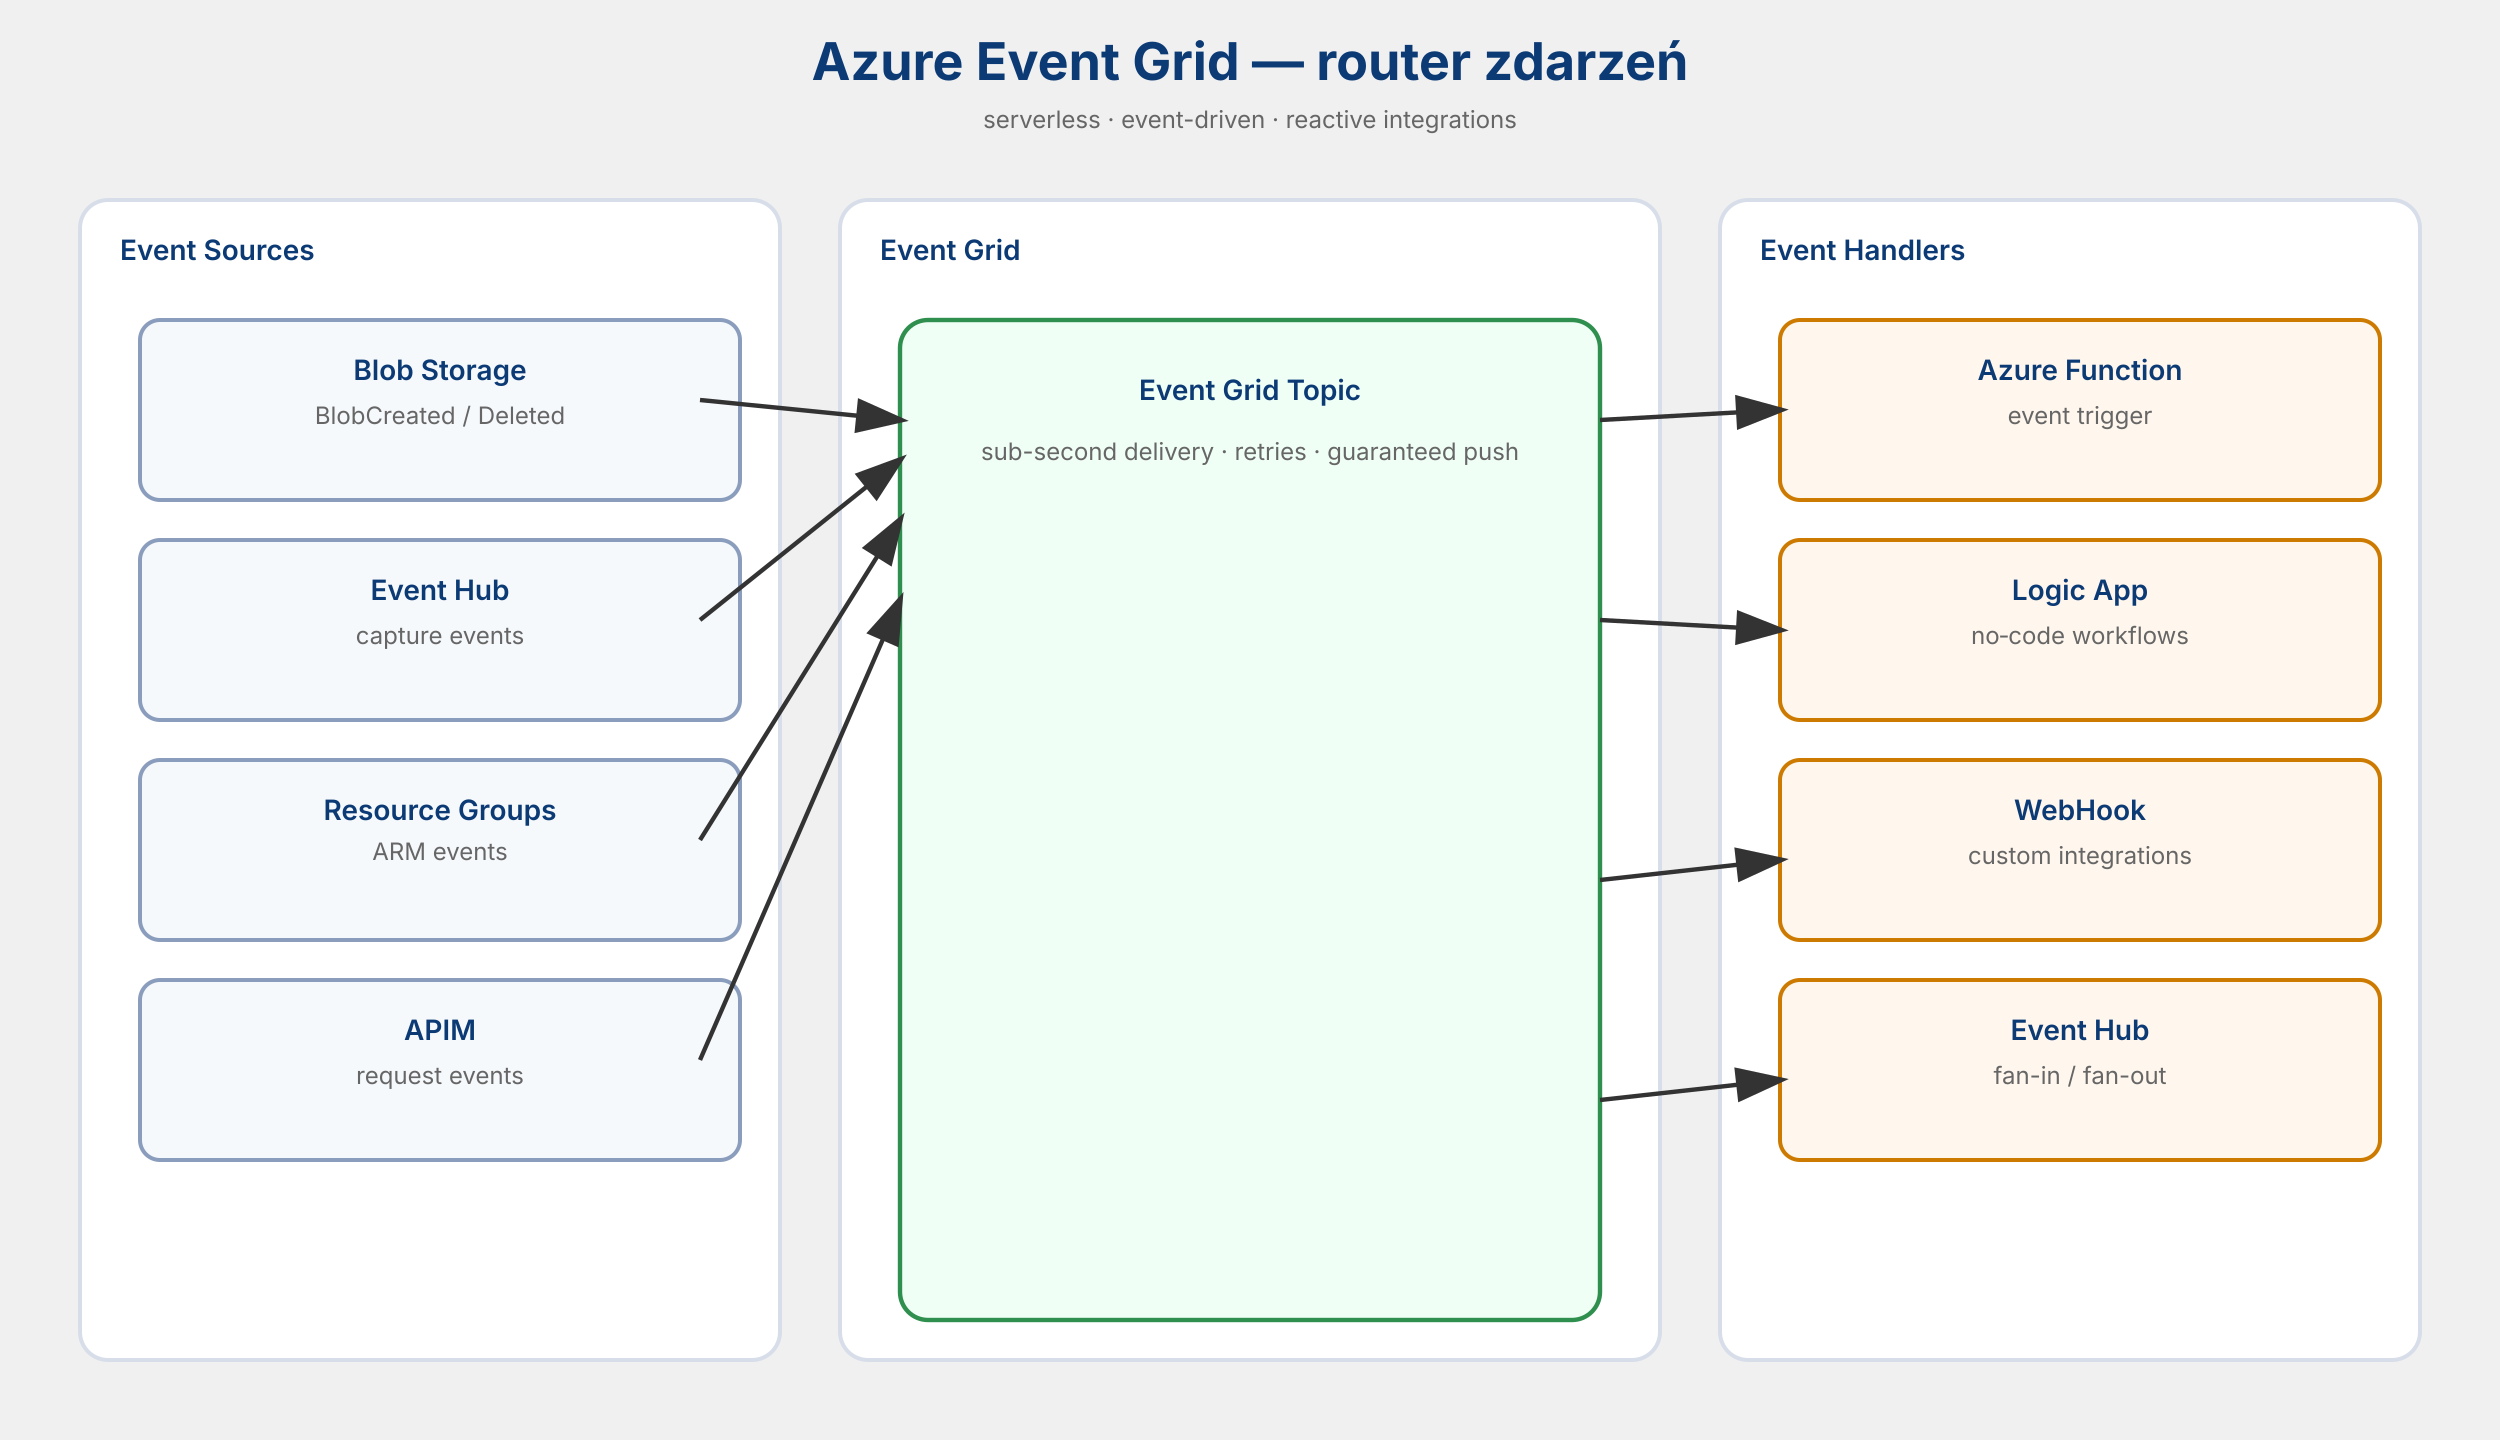
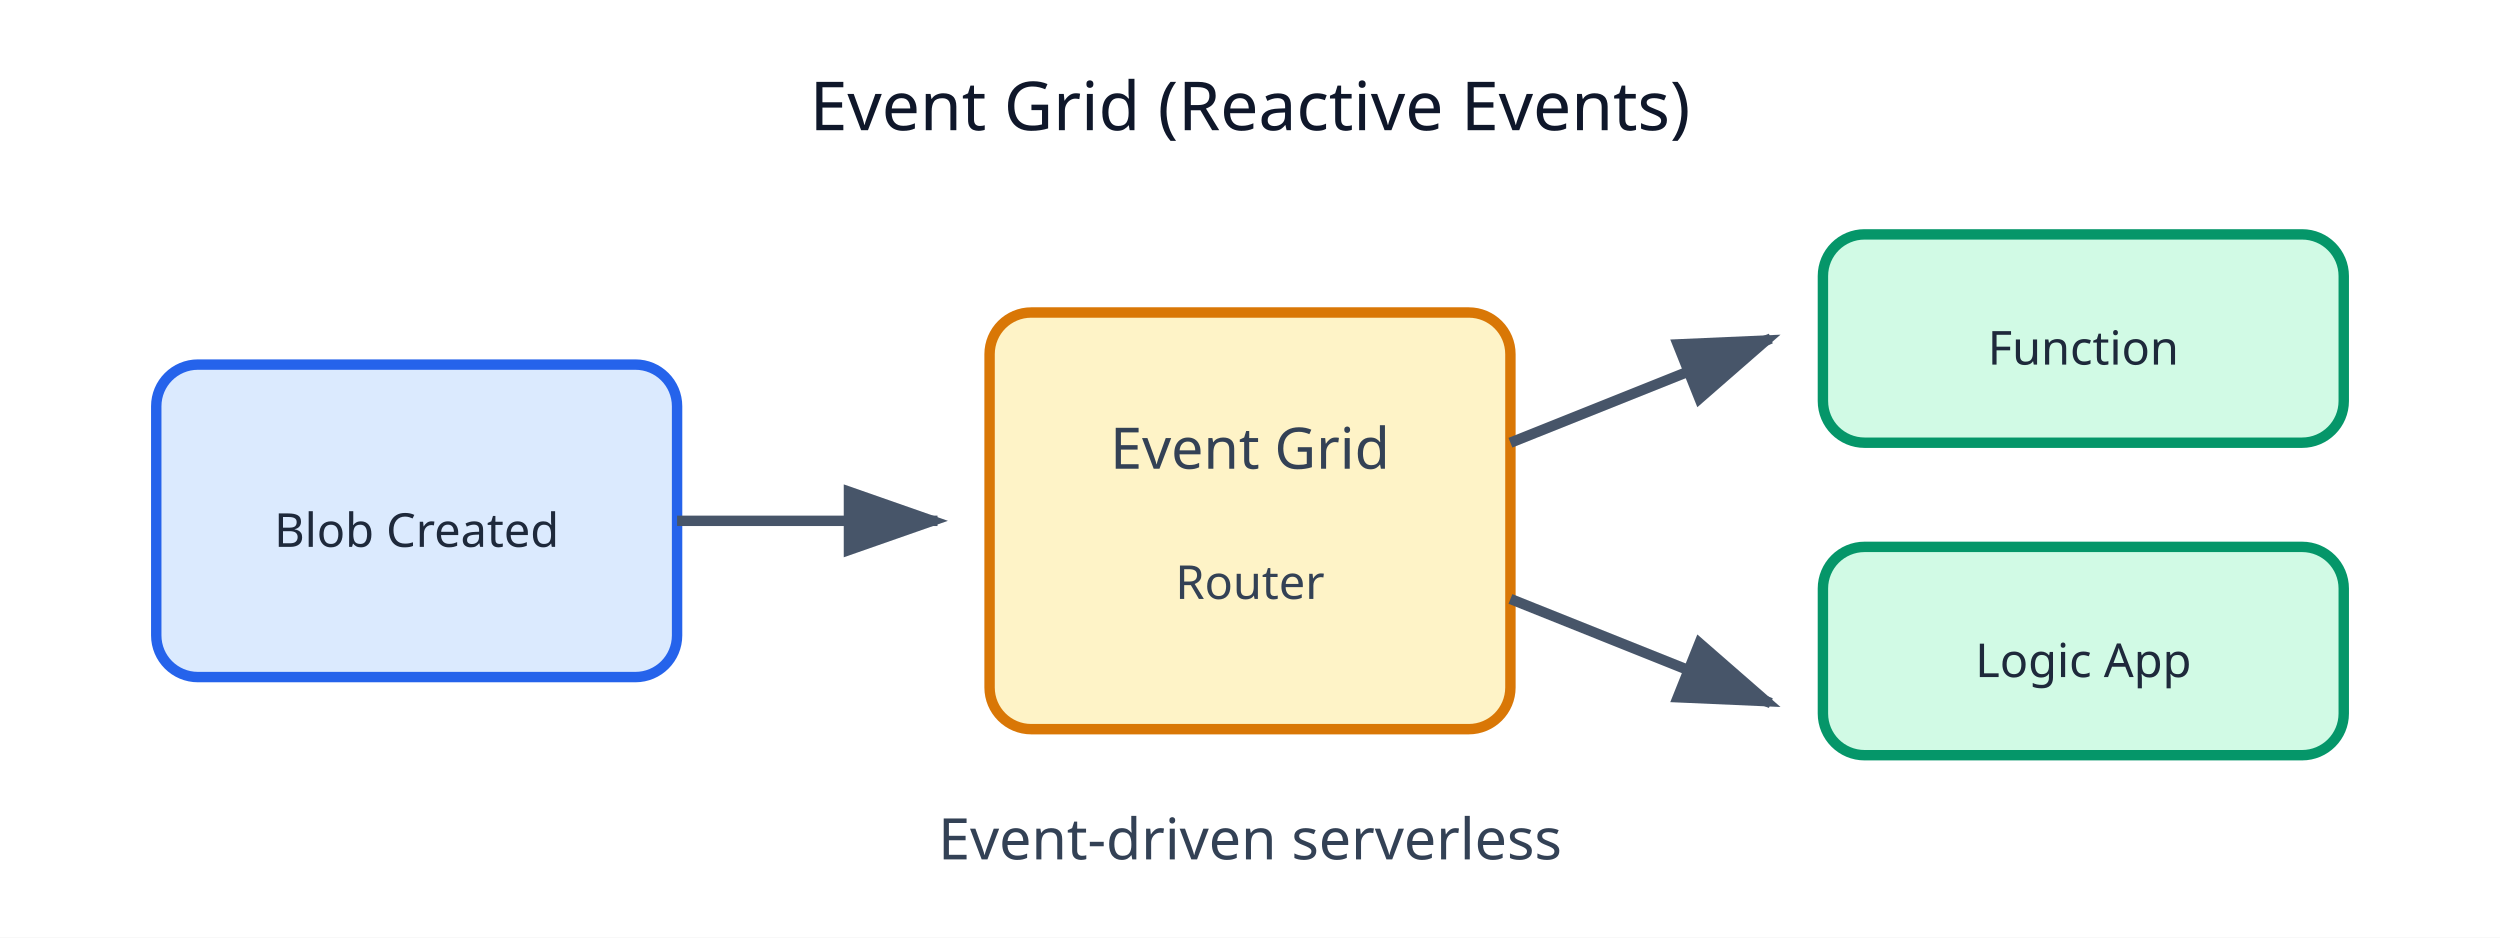
- <svg xmlns="http://www.w3.org/2000/svg" width="1250" height="720" viewBox="0 0 1250 720">
+ <svg xmlns="http://www.w3.org/2000/svg" viewBox="0 0 480 180" width="480" height="180">
  <defs>
-     <style>
-       .title { font: 700 26px Inter, Segoe UI, Arial, sans-serif; fill:#0b3a75; }
-       .subtitle { font: 600 14px Inter, Segoe UI, Arial, sans-serif; fill:#0b3a75; }
-       .text { font: 13px Inter, Segoe UI, Arial, sans-serif; fill:#333; }
-       .muted { font: 12px Inter, Segoe UI, Arial, sans-serif; fill:#666; }
-       .lane { fill:#ffffff; stroke:#d7dee9; stroke-width:2; rx:14; }
-       .source { fill:#f6f9fc; stroke:#8a9dbd; stroke-width:2; rx:10; }
-       .grid { fill:#f0fff6; stroke:#2f8f4e; stroke-width:2.2; rx:14; }
-       .handler { fill:#fff7ee; stroke:#cc7a00; stroke-width:2; rx:10; }
-       .arrow { stroke:#333; stroke-width:2.2; marker-end:url(#arrowhead); }
-     </style>
-     <marker id="arrowhead" markerWidth="12" markerHeight="8" refX="10" refY="4" orient="auto">
-       <polygon points="0 0, 12 4, 0 8" fill="#333" />
+     <marker id="arrow" markerWidth="10" markerHeight="7" refX="9" refY="3.5" orient="auto">
+       <polygon points="0 0, 10 3.5, 0 7" fill="#475569" />
+     </marker>
+     <marker id="arrowBlue" markerWidth="10" markerHeight="7" refX="9" refY="3.5" orient="auto">
+       <polygon points="0 0, 10 3.5, 0 7" fill="#2563EB" />
    </marker>
  </defs>
-   <text x="625" y="40" text-anchor="middle" class="title">Azure Event Grid — router zdarzeń</text>
-   <text x="625" y="64" text-anchor="middle" class="muted">serverless · event-driven · reactive integrations</text>
-   <rect x="40" y="100" width="350" height="580" class="lane" />
-   <text x="60" y="130" class="subtitle">Event Sources</text>
-   <rect x="70" y="160" width="300" height="90" class="source" />
-   <text x="220" y="190" text-anchor="middle" class="subtitle">Blob Storage</text>
-   <text x="220" y="212" text-anchor="middle" class="muted">BlobCreated / Deleted</text>
-   <rect x="70" y="270" width="300" height="90" class="source" />
-   <text x="220" y="300" text-anchor="middle" class="subtitle">Event Hub</text>
-   <text x="220" y="322" text-anchor="middle" class="muted">capture events</text>
-   <rect x="70" y="380" width="300" height="90" class="source" />
-   <text x="220" y="410" text-anchor="middle" class="subtitle">Resource Groups</text>
-   <text x="220" y="430" text-anchor="middle" class="muted">ARM events</text>
-   <rect x="70" y="490" width="300" height="90" class="source" />
-   <text x="220" y="520" text-anchor="middle" class="subtitle">APIM</text>
-   <text x="220" y="542" text-anchor="middle" class="muted">request events</text>
-   <rect x="420" y="100" width="410" height="580" class="lane" />
-   <text x="440" y="130" class="subtitle">Event Grid</text>
-   <rect x="450" y="160" width="350" height="500" class="grid" />
-   <text x="625" y="200" class="subtitle" text-anchor="middle">Event Grid Topic</text>
-   <text x="625" y="230" class="muted" text-anchor="middle">sub-second delivery · retries · guaranteed push</text>
-   <rect x="860" y="100" width="350" height="580" class="lane" />
-   <text x="880" y="130" class="subtitle">Event Handlers</text>
-   <rect x="890" y="160" width="300" height="90" class="handler" />
-   <text x="1040" y="190" text-anchor="middle" class="subtitle">Azure Function</text>
-   <text x="1040" y="212" text-anchor="middle" class="muted">event trigger</text>
-   <rect x="890" y="270" width="300" height="90" class="handler" />
-   <text x="1040" y="300" text-anchor="middle" class="subtitle">Logic App</text>
-   <text x="1040" y="322" text-anchor="middle" class="muted">no‑code workflows</text>
-   <rect x="890" y="380" width="300" height="90" class="handler" />
-   <text x="1040" y="410" text-anchor="middle" class="subtitle">WebHook</text>
-   <text x="1040" y="432" text-anchor="middle" class="muted">custom integrations</text>
-   <rect x="890" y="490" width="300" height="90" class="handler" />
-   <text x="1040" y="520" text-anchor="middle" class="subtitle">Event Hub</text>
-   <text x="1040" y="542" text-anchor="middle" class="muted">fan-in / fan-out</text>
-   <line x1="350" y1="200" x2="450" y2="210" class="arrow" />
-   <line x1="350" y1="310" x2="450" y2="230" class="arrow" />
-   <line x1="350" y1="420" x2="450" y2="260" class="arrow" />
-   <line x1="350" y1="530" x2="450" y2="300" class="arrow" />
-   <line x1="800" y1="210" x2="890" y2="205" class="arrow" />
-   <line x1="800" y1="310" x2="890" y2="315" class="arrow" />
-   <line x1="800" y1="440" x2="890" y2="430" class="arrow" />
-   <line x1="800" y1="550" x2="890" y2="540" class="arrow" />
+   <rect width="480" height="180" fill="#FFFFFF" />
+   <text x="240" y="25" text-anchor="middle" font-family="Segoe UI" font-size="13" fill="#0F172A">Event Grid (Reactive Events)</text>
+   <rect x="30" y="70" width="100" height="60" rx="8" fill="#DBEAFE" stroke="#2563EB" stroke-width="2" />
+   <text x="80" y="105" text-anchor="middle" font-family="Segoe UI" font-size="9" fill="#1E293B">Blob Created</text>
+   <line x1="130" y1="100" x2="180" y2="100" stroke="#475569" stroke-width="2" marker-end="url(#arrow)" />
+   <rect x="190" y="60" width="100" height="80" rx="8" fill="#FEF3C7" stroke="#D97706" stroke-width="2" />
+   <text x="240" y="105" text-anchor="middle" font-family="Segoe UI" font-size="11" fill="#1E293B" />
+   <text x="240" y="90" text-anchor="middle" font-family="Segoe UI" font-size="11" fill="#334155">Event Grid</text>
+   <text x="240" y="115" text-anchor="middle" font-family="Segoe UI" font-size="9" fill="#334155">Router</text>
+   <line x1="290" y1="85" x2="340" y2="65" stroke="#475569" stroke-width="2" marker-end="url(#arrow)" />
+   <line x1="290" y1="115" x2="340" y2="135" stroke="#475569" stroke-width="2" marker-end="url(#arrow)" />
+   <rect x="350" y="45" width="100" height="40" rx="8" fill="#D1FAE5" stroke="#059669" stroke-width="2" />
+   <text x="400" y="70" text-anchor="middle" font-family="Segoe UI" font-size="9" fill="#1E293B">Function</text>
+   <rect x="350" y="105" width="100" height="40" rx="8" fill="#D1FAE5" stroke="#059669" stroke-width="2" />
+   <text x="400" y="130" text-anchor="middle" font-family="Segoe UI" font-size="9" fill="#1E293B">Logic App</text>
+   <text x="240" y="165" text-anchor="middle" font-family="Segoe UI" font-size="11" fill="#334155">Event-driven serverless</text>
</svg>
